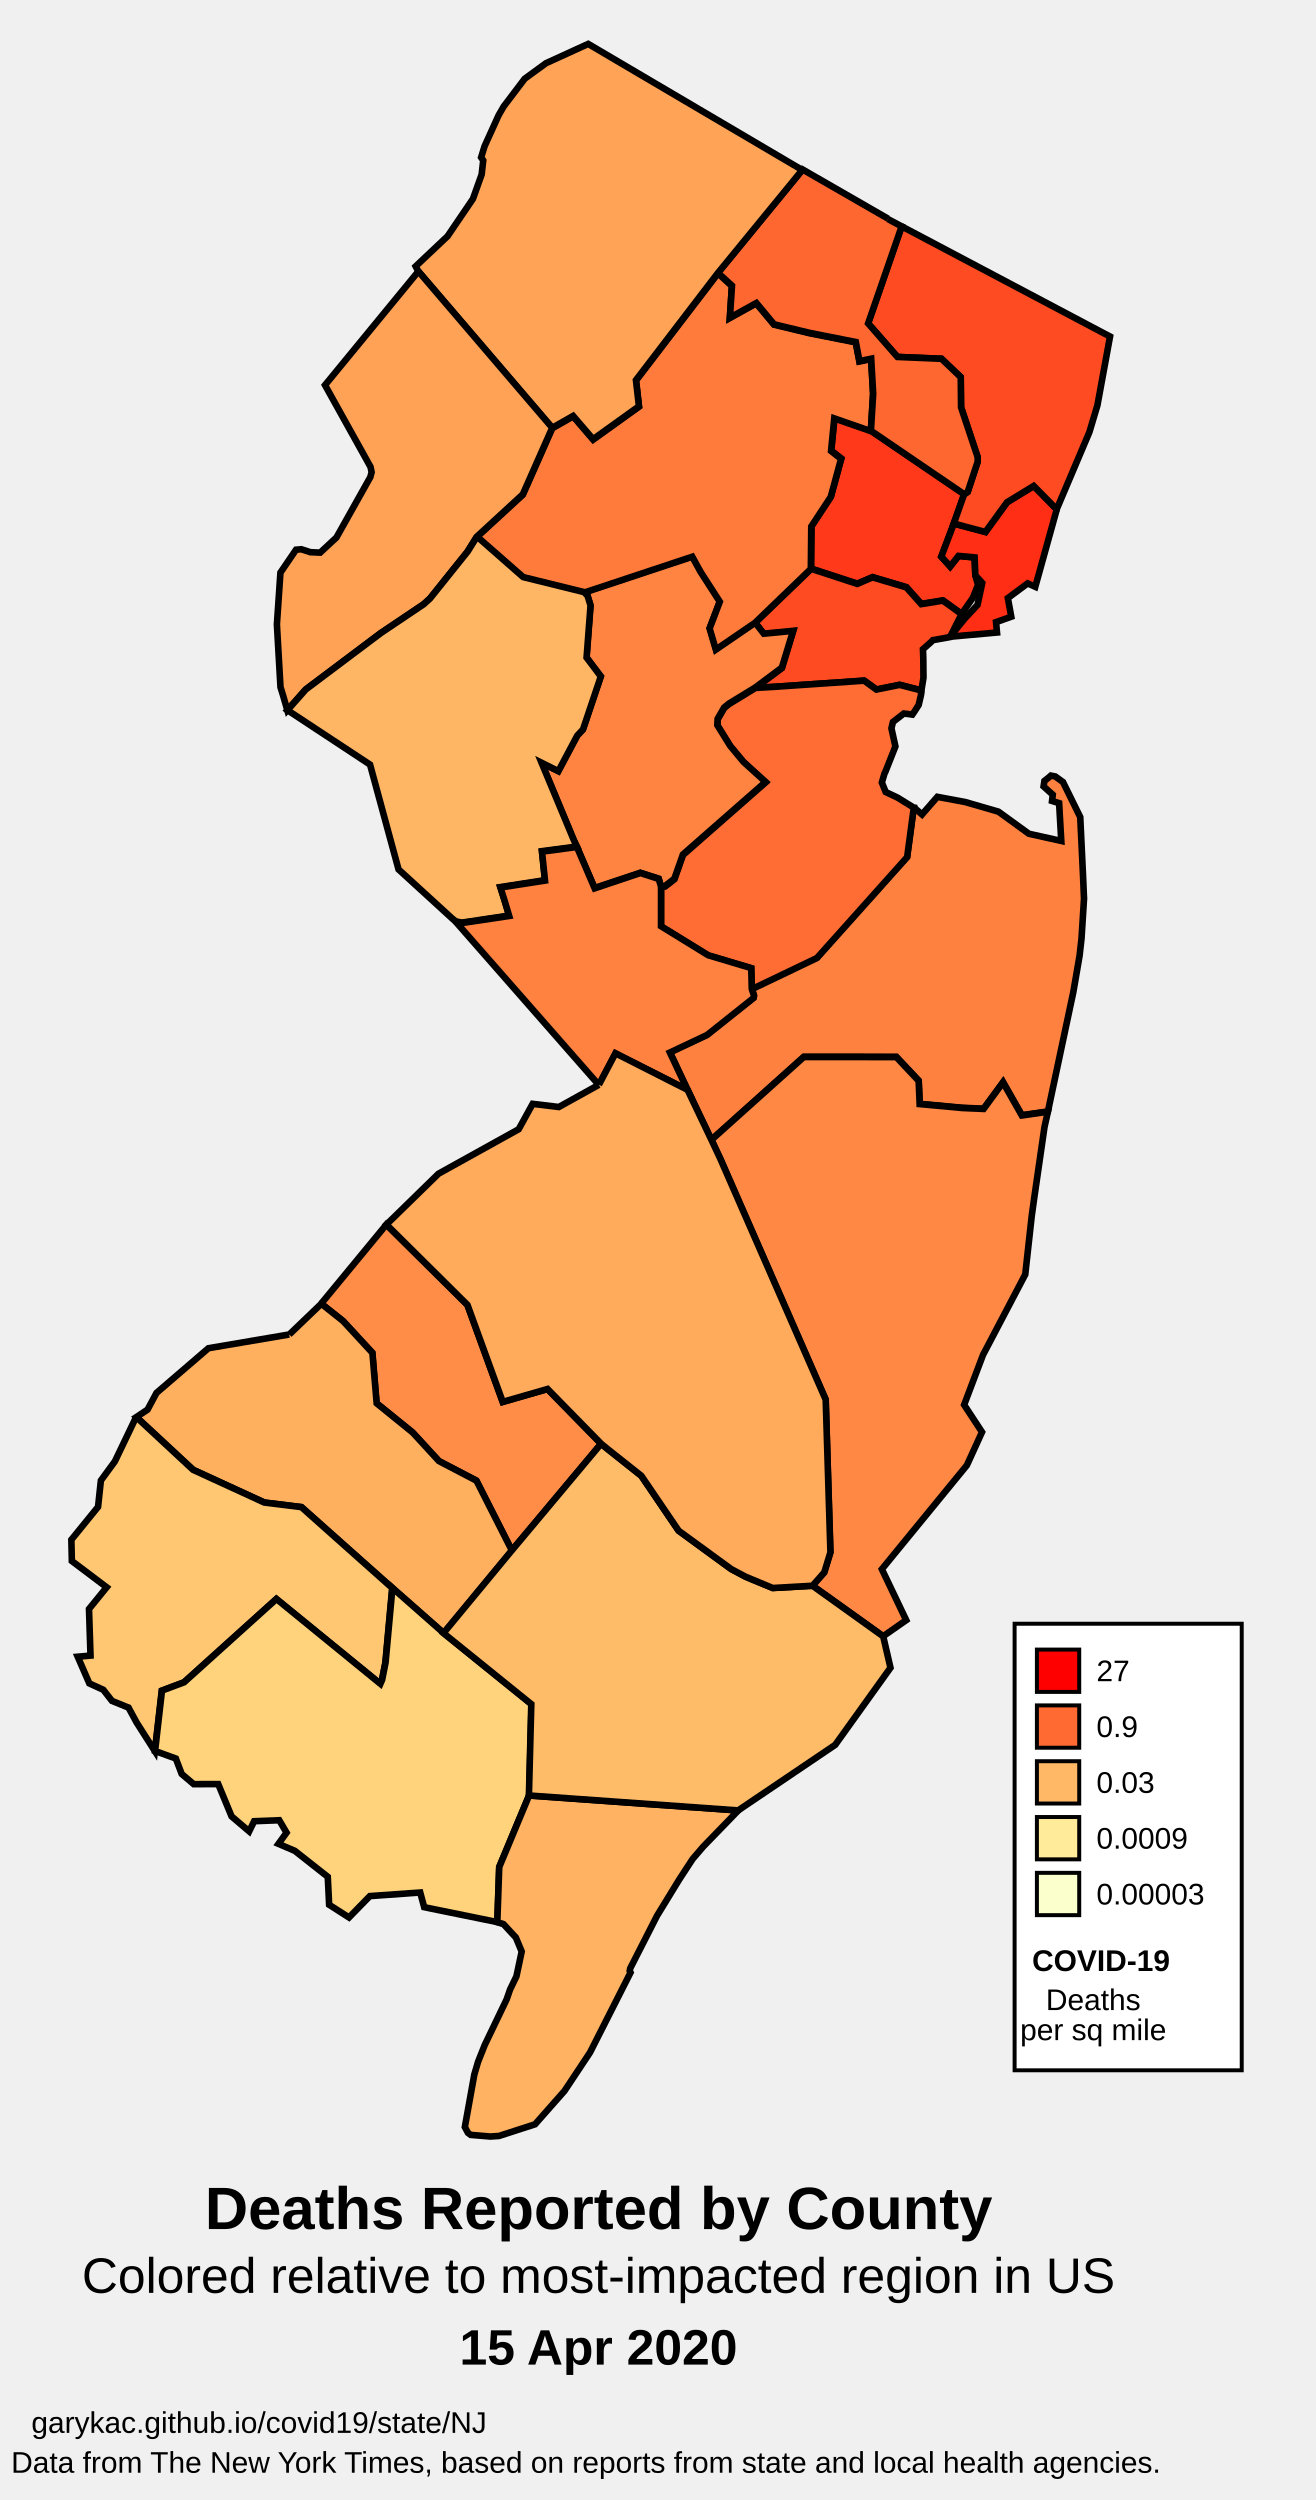
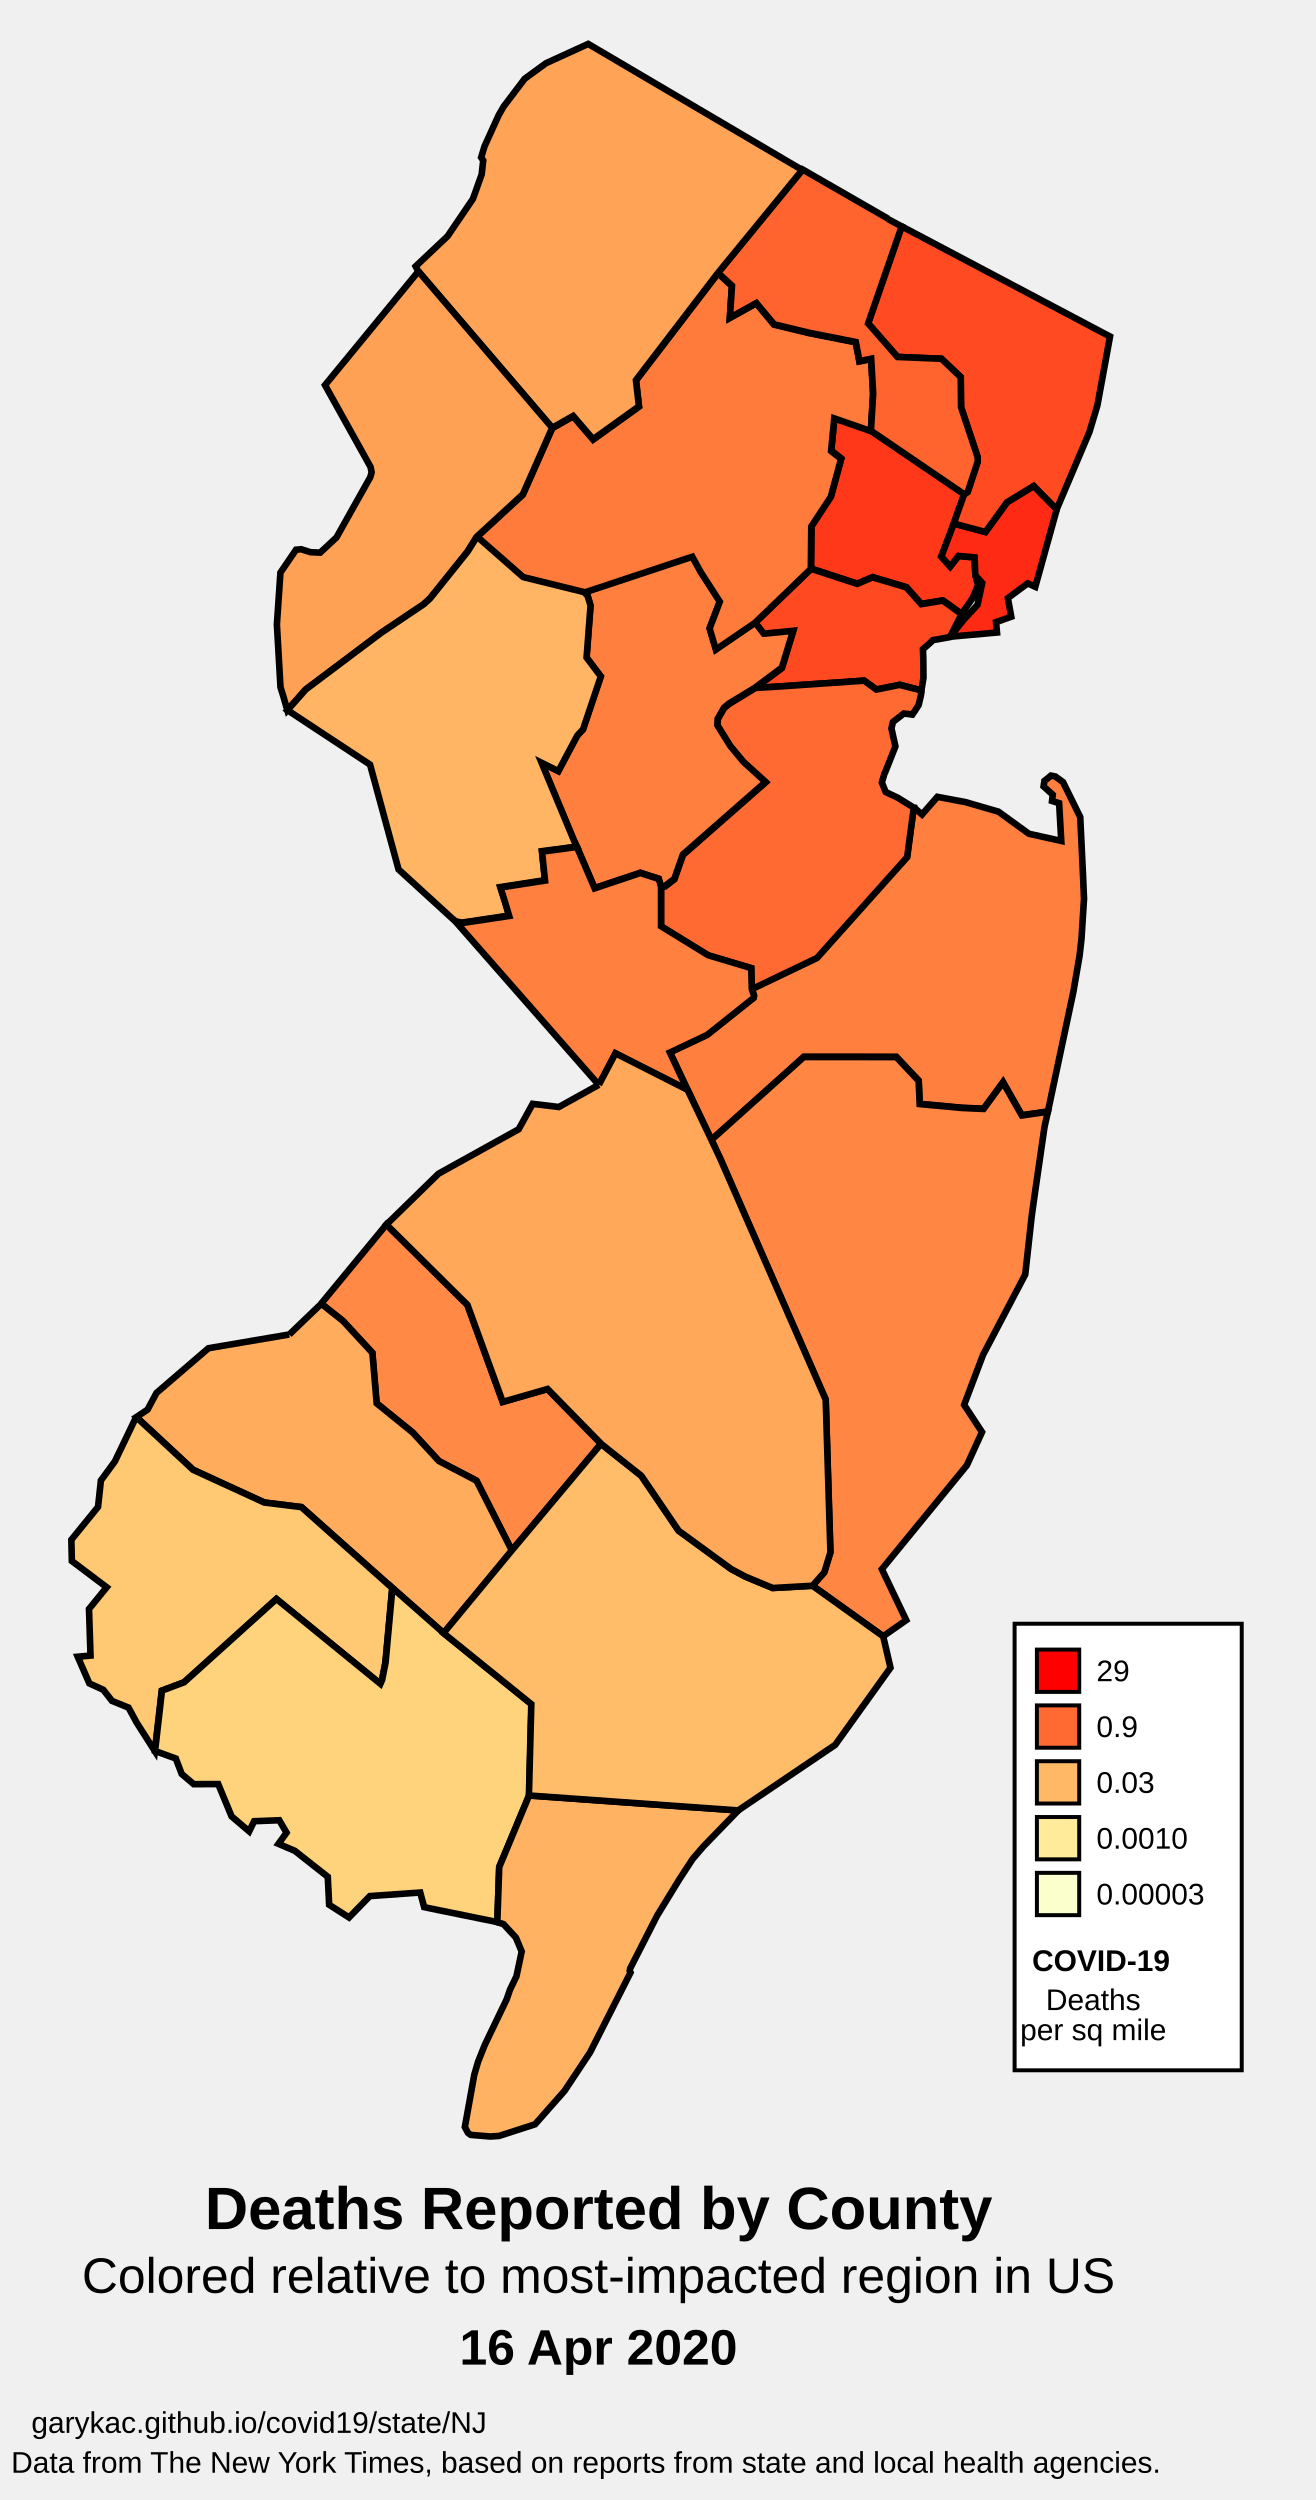
<svg xmlns="http://www.w3.org/2000/svg" width="330" height="627.07" version="1.0" id="svg2">
  <defs id="defs9439" />
  <style id="style6">
  #counties {fill:#d0d0d0;stroke:#000;stroke-width:.178;} 
  #borders {fill:none;stroke:#221e1f;stroke-width:.891;} 
  #separator {fill:none;stroke:#a9a9a9;stroke-width:2.318;}
  #legend-1 {fill:#ff0000;}
  #legend-2 {fill:#ff6a32;}
  #legend-3 {fill:#ffb866;}
  #legend-4 {fill:#ffeb99;}
  #legend-5 {fill:#faffcc;}
-   #c34041 {fill:#ffa256;}
-   #c34039 {fill:#ff4b22;}
-   #c34019 {fill:#ffb664;}
+   #c34041 {fill:#ffa155;}
+   #c34039 {fill:#ff4921;}
+   #c34019 {fill:#ffb563;}
  #c34011 {fill:#ffd27c;}
-   #c34013 {fill:#ff391a;}
-   #c34015 {fill:#ffb05f;}
-   #c34017 {fill:#ff2e14;}
+   #c34013 {fill:#ff3819;}
+   #c34015 {fill:#ffac5c;}
+   #c34017 {fill:#ff2a13;}
  #c34009 {fill:#ffb261;}
-   #c34003 {fill:#ff4b22;}
-   #c34001 {fill:#ffbc68;}
-   #c34007 {fill:#ff8d47;}
-   #c34005 {fill:#ffab5b;}
-   #c34021 {fill:#ff8241;}
-   #c34025 {fill:#ff8140;}
-   #c34037 {fill:#ffa456;}
-   #c34035 {fill:#ff8341;}
-   #c34033 {fill:#ffc772;}
-   #c34031 {fill:#ff6731;}
-   #c34023 {fill:#ff6c34;}
+   #c34003 {fill:#ff4a22;}
+   #c34001 {fill:#ffbc69;}
+   #c34007 {fill:#ff8945;}
+   #c34005 {fill:#ffa85a;}
+   #c34021 {fill:#ff803f;}
+   #c34025 {fill:#ff7f3f;}
+   #c34037 {fill:#ffa356;}
+   #c34035 {fill:#ff7f3f;}
+   #c34033 {fill:#ffc872;}
+   #c34031 {fill:#ff642f;}
+   #c34023 {fill:#ff6a33;}
  #c34027 {fill:#ff7b3c;}
-   #c34029 {fill:#ff8845;}
+   #c34029 {fill:#ff8743;}
 </style>
  <g id="layer1" style="display:inline" transform="translate(0,1.0703125e-5)">
    <g id="g10509" transform="translate(-622.3246,8.460373)">
      <rect y="398.82" x="876.817" height="112.008" width="56.966" id="rect10421" style="fill:#ffffff;fill-opacity:1;stroke:#000000;stroke-width:1;stroke-linecap:round;stroke-linejoin:miter;stroke-miterlimit:4;stroke-dasharray:none;stroke-dashoffset:0;stroke-opacity:1" />
      <rect y="405.301" x="882.409" height="10.615" width="10.615" id="legend-1" style="stroke:#000000;stroke-width:1" />
      <rect style="stroke:#000000;stroke-width:1" id="legend-2" width="10.615" height="10.615" x="882.409" y="419.301" />
      <rect y="433.301" x="882.409" height="10.615" width="10.615" id="legend-3" style="stroke:#000000;stroke-width:1" />
      <rect style="stroke:#000000;stroke-width:1" id="legend-4" width="10.615" height="10.615" x="882.409" y="447.301" />
      <rect y="461.301" x="882.409" height="10.615" width="10.615" id="legend-5" style="stroke:#000000;stroke-width:1" />
      <text id="text10456" y="413.239" x="897.338" style="font-style:normal;font-weight:normal;font-size:7.5px;line-height:125%;font-family:sans-serif;letter-spacing:0px;word-spacing:0px;fill:#000000;fill-opacity:1;stroke:none;stroke-width:1px;stroke-linecap:butt;stroke-linejoin:miter;stroke-opacity:1" xml:space="preserve">
-         <tspan style="font-style:normal;font-variant:normal;font-weight:normal;font-stretch:normal;font-family:Arial;-inkscape-font-specification:Arial" y="413.239" x="897.338" id="tspan10458">27</tspan>
+         <tspan style="font-style:normal;font-variant:normal;font-weight:normal;font-stretch:normal;font-family:Arial;-inkscape-font-specification:Arial" y="413.239" x="897.338" id="tspan10458">29</tspan>
      </text>
      <text xml:space="preserve" style="font-style:normal;font-weight:normal;font-size:7.5px;line-height:125%;font-family:sans-serif;letter-spacing:0px;word-spacing:0px;fill:#000000;fill-opacity:1;stroke:none;stroke-width:1px;stroke-linecap:butt;stroke-linejoin:miter;stroke-opacity:1" x="897.338" y="427.239" id="text10460">
        <tspan id="tspan10462" x="897.338" y="427.239" style="font-style:normal;font-variant:normal;font-weight:normal;font-stretch:normal;font-family:Arial;-inkscape-font-specification:Arial">0.9</tspan>
      </text>
      <text id="text10464" y="441.239" x="897.338" style="font-style:normal;font-weight:normal;font-size:7.5px;line-height:125%;font-family:sans-serif;letter-spacing:0px;word-spacing:0px;fill:#000000;fill-opacity:1;stroke:none;stroke-width:1px;stroke-linecap:butt;stroke-linejoin:miter;stroke-opacity:1" xml:space="preserve">
        <tspan style="font-style:normal;font-variant:normal;font-weight:normal;font-stretch:normal;font-family:Arial;-inkscape-font-specification:Arial" y="441.239" x="897.338" id="tspan10466">0.03</tspan>
      </text>
      <text xml:space="preserve" style="font-style:normal;font-weight:normal;font-size:7.5px;line-height:125%;font-family:sans-serif;letter-spacing:0px;word-spacing:0px;fill:#000000;fill-opacity:1;stroke:none;stroke-width:1px;stroke-linecap:butt;stroke-linejoin:miter;stroke-opacity:1" x="897.338" y="455.239" id="text10468">
-         <tspan id="tspan10470" x="897.338" y="455.239" style="font-style:normal;font-variant:normal;font-weight:normal;font-stretch:normal;font-family:Arial;-inkscape-font-specification:Arial">0.0009</tspan>
+         <tspan id="tspan10470" x="897.338" y="455.239" style="font-style:normal;font-variant:normal;font-weight:normal;font-stretch:normal;font-family:Arial;-inkscape-font-specification:Arial">0.0010</tspan>
      </text>
      <text id="text10472" y="469.239" x="897.338" style="font-style:normal;font-weight:normal;font-size:7.5px;line-height:125%;font-family:sans-serif;letter-spacing:0px;word-spacing:0px;fill:#000000;fill-opacity:1;stroke:none;stroke-width:1px;stroke-linecap:butt;stroke-linejoin:miter;stroke-opacity:1" xml:space="preserve">
        <tspan style="font-style:normal;font-variant:normal;font-weight:normal;font-stretch:normal;font-family:Arial;-inkscape-font-specification:Arial" y="469.239" x="897.338" id="tspan10474">0.00003</tspan>
      </text>
      <g transform="translate(0,-2.192453)" id="g10492">
        <text xml:space="preserve" style="font-style:normal;font-weight:normal;font-size:7.5px;line-height:125%;font-family:sans-serif;text-align:center;letter-spacing:0px;word-spacing:0px;text-anchor:middle;fill:#000000;fill-opacity:1;stroke:none;stroke-width:1px;stroke-linecap:butt;stroke-linejoin:miter;stroke-opacity:1" x="905.319" y="497.919" id="text10480">
          <tspan id="tspan10482" x="905.319" y="497.919" style="font-style:normal;font-variant:normal;font-weight:normal;font-stretch:normal;font-family:Arial;-inkscape-font-specification:Arial;text-align:center;text-anchor:middle">Deaths</tspan>
        </text>
        <text id="text10484" y="505.458" x="905.319" style="font-style:normal;font-weight:normal;font-size:7.5px;line-height:125%;font-family:sans-serif;text-align:center;letter-spacing:0px;word-spacing:0px;text-anchor:middle;fill:#000000;fill-opacity:1;stroke:none;stroke-width:1px;stroke-linecap:butt;stroke-linejoin:miter;stroke-opacity:1" xml:space="preserve">
          <tspan style="font-style:normal;font-variant:normal;font-weight:normal;font-stretch:normal;font-family:Arial;-inkscape-font-specification:Arial;text-align:center;text-anchor:middle" y="505.458" x="905.319" id="tspan10486">per sq mile</tspan>
        </text>
      </g>
      <text id="text10488" y="485.919" x="905.319" style="font-style:normal;font-weight:normal;font-size:7.5px;line-height:125%;font-family:sans-serif;text-align:center;letter-spacing:0px;word-spacing:0px;text-anchor:middle;fill:#000000;fill-opacity:1;stroke:none;stroke-width:1px;stroke-linecap:butt;stroke-linejoin:miter;stroke-opacity:1" xml:space="preserve">
        <tspan style="font-style:normal;font-variant:normal;font-weight:bold;font-stretch:normal;font-family:Arial;-inkscape-font-specification:'Arial Bold';text-align:center;text-anchor:middle" y="485.919" x="905.319" id="tspan10490">COVID-19</tspan>
      </text>
    </g>
    <text xml:space="preserve" style="font-style:normal;font-weight:normal;font-size:7.5px;line-height:125%;font-family:sans-serif;text-align:center;letter-spacing:0px;word-spacing:0px;text-anchor:middle;fill:#000000;fill-opacity:1;stroke:none;stroke-width:1px;stroke-linecap:butt;stroke-linejoin:miter;stroke-opacity:1" x="151.849" y="620.237" id="text10498">
      <tspan id="tspan10500" x="151.849" y="620.237" style="font-style:normal;font-variant:normal;font-weight:normal;font-stretch:normal;font-family:Arial;-inkscape-font-specification:Arial;text-align:center;text-anchor:middle">Data from The New York Times, based on reports from state and local health agencies.</tspan>
    </text>
    <g id="g10510" transform="translate(-504.6264,0.4679467)">
      <text xml:space="preserve" style="font-style:normal;font-weight:normal;font-size:7.5px;line-height:125%;font-family:sans-serif;text-align:center;letter-spacing:0px;word-spacing:0px;text-anchor:middle;fill:#000000;fill-opacity:1;stroke:none;stroke-width:1px;stroke-linecap:butt;stroke-linejoin:miter;stroke-opacity:1" x="661.613" y="558.64" id="text10502">
        <tspan id="tspan10504" x="661.613" y="558.64" style="font-style:normal;font-variant:normal;font-weight:bold;font-stretch:normal;font-size:15px;font-family:Arial;-inkscape-font-specification:'Arial Bold';text-align:center;text-anchor:middle">Deaths Reported by County</tspan>
      </text>
      <text id="text10506" y="574.64" x="661.57" style="font-style:normal;font-weight:normal;font-size:7.5px;line-height:125%;font-family:sans-serif;text-align:center;letter-spacing:0px;word-spacing:0px;text-anchor:middle;fill:#000000;fill-opacity:1;stroke:none;stroke-width:1px;stroke-linecap:butt;stroke-linejoin:miter;stroke-opacity:1" xml:space="preserve">
        <tspan style="font-style:normal;font-variant:normal;font-weight:normal;font-stretch:normal;font-size:12.5px;font-family:Arial;-inkscape-font-specification:Arial;text-align:center;text-anchor:middle" y="574.64" x="661.57" id="tspan10508">Colored relative to most-impacted region in US</tspan>
      </text>
      <text xml:space="preserve" style="font-style:normal;font-weight:normal;font-size:7.5px;line-height:125%;font-family:sans-serif;text-align:center;letter-spacing:0px;word-spacing:0px;text-anchor:middle;fill:#000000;fill-opacity:1;stroke:none;stroke-width:1px;stroke-linecap:butt;stroke-linejoin:miter;stroke-opacity:1" x="661.57" y="592.64" id="text10536">
-         <tspan id="tspan10538" x="661.57" y="592.64" style="font-style:normal;font-variant:normal;font-weight:bold;font-stretch:normal;font-size:12.5px;font-family:Arial;-inkscape-font-specification:'Arial Bold';text-align:center;text-anchor:middle">15 Apr 2020</tspan>
+         <tspan id="tspan10538" x="661.57" y="592.64" style="font-style:normal;font-variant:normal;font-weight:bold;font-stretch:normal;font-size:12.5px;font-family:Arial;-inkscape-font-specification:'Arial Bold';text-align:center;text-anchor:middle">16 Apr 2020</tspan>
      </text>
    </g>
    <text id="text10516" y="610.237" x="7.866" style="font-style:normal;font-weight:normal;font-size:7.5px;line-height:125%;font-family:sans-serif;text-align:end;letter-spacing:0px;word-spacing:0px;text-anchor:end;fill:#000000;fill-opacity:1;stroke:none;stroke-width:1px;stroke-linecap:butt;stroke-linejoin:miter;stroke-opacity:1" xml:space="preserve">
      <tspan style="font-style:normal;font-variant:normal;font-weight:normal;font-stretch:normal;font-family:Arial;-inkscape-font-specification:Arial;text-align:start;text-anchor:start" y="610.237" x="7.866" id="tspan10518">garykac.github.io/covid19/state/NJ</tspan>
    </text>
  </g>
  <g id="layer2" style="display:inline;fill:#fff;stroke:#000;stroke-width:.178;" transform="translate(0,1.0703125e-5)">
    <g id="g25761" transform="matrix(9.136597,1.812447,-1.812447,9.136597,-7596.108,-3365.373)">
      <path id="c34025" d="m 898.58,212.247 0.259,0.148 0.313,-0.546 0.762,-0.009 0.929,0.08 0.919,0.424 0.894,0.021 -0.255,-0.987 -0.198,-0.021 -0.014,-0.169 -0.286,-0.171 -0.007,-0.149 0.089,-0.105 0.055,-0.07 0.121,0 0.232,0.107 0.639,0.835 0.385,1.55 0.13,0.535 0.011,0.04 0.144,1.075 0.039,0.467 0.025,0.99 -0.045,3.287 -0.669,0.236 -0.669,-0.774 -0.374,0.802 -0.571,0.088 -1.144,0.119 -0.148,-0.609 -0.715,-0.51 -2.444,0.483 -2.007,2.676 -0.893,-1.196 -0.665,-0.901 0.891,-0.659 1.034,-1.221 0,-0.06 -0.095,-0.168 1.559,-1.166 1.854,-3.136 -0.084,-1.347" style="stroke:#000" />
      <path id="c34029" d="m 894.98,222.097 2.007,-2.676 2.444,-0.483 0.715,0.51 0.148,0.609 1.144,-0.119 0.571,-0.088 0.374,-0.802 0.669,0.774 0.669,-0.235 -0.009,0.426 0.098,1.879 0.03,0.523 0.136,1.59 -0.694,2.345 -0.237,1.418 0.615,0.626 -0.226,0.956 -1.701,3.19 0.91,1.219 -0.524,0.546 -2.134,-0.967 0.241,-0.415 0.057,-0.562 -0.925,-4.009 -4.042,-5.804 -0.337,-0.458" style="stroke:#000" />
      <path id="c34013" d="m 895.48,202.527 2.797,1.189 -0.121,0.829 -0.158,0.939 0.285,0.213 0.165,-0.321 0.434,-0.045 0.112,0.469 0.122,0.237 -0.07,0.371 -0.211,0.481 -0.566,-0.259 -0.552,0.206 -0.482,-0.364 -0.945,-0.088 -0.37,0.253 -1.3,-0.157 -0.211,-1.122 0.359,-0.884 0.074,-1.059 -0.306,-0.156 -0.086,-0.878 1.032,0.144" style="stroke:#000" />
      <path id="c34039" d="m 894.62,206.487 1.3,0.157 0.37,-0.253 0.945,0.088 0.482,0.364 0.552,-0.206 0.566,0.259 -0.186,0.666 -0.356,0.141 -0.08,0.03 -0.039,0.06 -0.176,0.232 0.056,0.236 0.107,0.515 0.012,0.346 -0.604,-0.034 -0.589,0.246 -0.371,-0.171 -2.349,0.636 -0.483,0.125 0.595,-0.661 0.103,-1.03 -0.758,0.228 -0.293,-0.251 1.196,-1.719" style="stroke:#000" />
      <path id="c34017" d="m 900.8,203.627 -0.162,2.161 -0.22,-0.05 -0.445,0.492 0.187,0.474 -0.373,0.223 0.079,0.269 -1.218,0.357 0.287,-0.545 0.272,-0.441 0.01,-0.602 -0.223,-0.167 -0.112,-0.469 -0.434,0.045 -0.165,0.321 -0.285,-0.213 0.158,-0.939 0.88,0.058 0.415,-0.899 0.62,-0.571 0.729,0.496" style="stroke:#000" />
      <path id="c34003" d="m 895.22,196.967 6.081,1.819 0.027,1.884 -0.071,0.747 -0.46,2.211 -0.729,-0.496 -0.62,0.571 -0.415,0.899 -0.88,-0.058 0.121,-0.829 0.08,-0.08 0.105,-0.85 -0.025,-0.122 -0.699,-1.228 -0.166,-0.795 -0.605,-0.384 -1.173,0.182 -0.95,-0.732 0.378,-2.739" style="stroke:#000" />
      <path id="c34023" d="m 898.17,209.117 0.016,0.129 -0.009,0.273 -0.076,0.195 -0.041,0.094 -0.112,0.006 -0.119,0.01 -0.242,0.28 -0.007,0.176 0.2,0.457 -0.135,0.737 -0.011,0.03 -0.023,0.257 0.151,0.231 0.343,0.086 0.471,0.176 0.01,0 0.084,1.347 -1.854,3.136 -1.559,1.166 -0.124,-0.548 -1.204,-0.114 -1.398,-0.52 -0.207,-1.046 0.105,-0.03 0.209,-0.241 0.099,-0.686 1.802,-2.349 -0.687,-0.414 -0.435,-0.353 -0.449,-0.481 -0.025,-0.168 0.112,-0.331 0.105,-0.129 0.617,-0.568 0.483,-0.125 2.349,-0.636 0.371,0.171 0.589,-0.246 0.604,0.034" style="stroke:#000" />
      <path id="c34035" d="m 893.42,208.197 0.293,0.251 0.758,-0.228 -0.103,1.03 -0.595,0.661 -0.617,0.568 -0.105,0.129 -0.112,0.331 0.025,0.168 0.449,0.481 0.435,0.353 0.687,0.414 -1.802,2.349 -0.099,0.686 -0.209,0.241 -0.105,0.03 -0.102,-0.191 -0.515,-0.06 -1.127,0.644 -0.69,-1.004 -0.107,-0.144 -1.263,-1.884 0.487,0.132 0.313,-1.038 0.119,-0.191 0.193,-1.494 -0.475,-0.424 -0.168,-1.395 -0.128,-0.24 -0.112,-0.08 2.676,-1.519 0.299,0.356 0.664,0.688 -0.129,0.761 0.275,0.524 0.891,-0.909" style="stroke:#000" />
      <path id="c34027" d="m 890.61,199.167 0.438,0.266 0.113,0.856 0.621,-0.526 0.58,0.47 0.98,0.04 1.272,0 0.196,0.485 0.297,-0.125 0.236,0.911 0.135,0.993 -1.032,-0.144 0.086,0.878 0.306,0.156 -0.074,1.059 -0.359,0.884 0.211,1.122 -1.196,1.719 -0.891,0.909 -0.275,-0.524 0.129,-0.761 -0.664,-0.688 -0.299,-0.356 -2.676,1.519 -1.688,-0.078 -1.431,-0.828 0.994,-1.361 0.429,-1.911 0.491,-0.425 0.65,0.51 1.038,-1.109 -0.216,-0.676 1.599,-3.251" style="stroke:#000" />
      <path id="c34031" d="m 894.82,196.847 0.401,0.121 -0.378,2.739 0.95,0.732 1.173,-0.182 0.605,0.384 0.166,0.795 0.699,1.228 0.025,0.122 -0.105,0.85 -0.08,0.08 -2.797,-1.189 -0.135,-0.993 -0.236,-0.911 -0.297,0.125 -0.196,-0.485 -1.272,0 -0.98,-0.04 -0.58,-0.47 -0.621,0.526 -0.113,-0.856 -0.438,-0.266 1.694,-3.173 2.516,0.852" style="stroke:#000" />
      <path id="c34037" d="m 892.3,195.997 -1.694,3.173 -1.599,3.251 0.216,0.676 -1.038,1.109 -0.65,-0.51 -0.491,0.425 -4.356,-3.432 -0.096,-0.119 0.685,-0.963 0.474,-1.118 0.103,-0.692 -0.032,-0.378 -0.071,-0.07 0.032,-0.313 0.209,-0.892 0.087,-0.257 0.41,-0.843 0.481,-0.522 1.014,-0.731 6.315,2.209" style="stroke:#000" />
      <path id="c34041" d="m 882.69,200.687 4.356,3.432 -0.429,1.911 -0.994,1.361 -0.166,0.44 -0.749,1.439 -0.137,0.185 -0.979,0.983 -1.688,1.884 -0.376,0.644 -0.187,-0.362 -0.114,-0.209 -0.424,-1.64 -0.178,-1.387 0.292,-0.686 0.136,-0.04 0.257,0.03 0.26,-0.04 0.351,-0.486 0.578,-1.771 0.009,-0.135 -0.057,-0.136 -1.631,-1.922 1.872,-3.496" style="stroke:#000" />
      <path id="c34019" d="m 885.63,207.387 1.431,0.828 1.688,0.078 0.112,0.08 0.128,0.24 0.168,1.395 0.475,0.424 -0.193,1.494 -0.119,0.191 -0.313,1.038 -0.487,-0.132 1.263,1.884 0.107,0.144 -0.896,0.304 0.231,0.75 -1.141,0.416 0.179,0.327 0.201,0.379 -1.211,0.435 -0.168,0 -0.114,-0.06 -1.671,-1.013 -1.302,-2.619 -2.466,-1.005 0.376,-0.644 1.688,-1.884 0.979,-0.983 0.137,-0.185 0.749,-1.439 0.166,-0.44" style="stroke:#000" />
      <path id="c34021" d="m 889.89,215.057 0.69,1.004 1.127,-0.644 0.515,0.06 0.102,0.191 0.207,1.046 1.398,0.52 1.204,0.114 0.124,0.548 0.095,0.168 0,0.06 -1.034,1.221 -0.891,0.659 0.665,0.901 -2.096,-0.588 -0.273,0.918 -4.636,-3.561 0.168,0 1.211,-0.435 -0.201,-0.379 -0.179,-0.327 1.141,-0.416 -0.231,-0.75 0.896,-0.304" style="stroke:#000" />
      <path id="c34007" d="m 885.53,228.467 1.309,-2.433 2.562,1.698 1.44,2.377 1.115,-0.576 1.705,1.167 -1.801,3.288 -1.304,-1.662 -1.094,-0.321 -0.843,-0.617 -1.105,-0.583 -0.377,-1.311 -0.94,-0.685 -0.667,-0.344" style="stroke:#000" />
      <path id="c34015" d="m 884.85,229.447 0.686,-0.981 0.667,0.344 0.94,0.685 0.377,1.311 1.105,0.583 0.843,0.617 1.094,0.321 1.304,1.662 -1.371,2.54 -1.592,-0.925 -2.823,-1.661 -1.006,0.073 -2.052,-0.491 -1.777,-1.097 0.256,-0.255 0.149,-0.489 1.138,-1.452 2.061,-0.786" style="stroke:#000" />
      <path id="c34033" d="m 881.24,232.427 1.777,1.097 2.052,0.491 1.006,-0.073 2.823,1.661 0.21,2.007 0,0.476 -0.025,0.113 -3.19,-1.696 -2.002,2.684 -0.542,0.336 0.134,1.632 -0.632,-0.66 -0.291,-0.351 -0.473,-0.091 -0.287,-0.248 -0.402,-0.095 -0.447,-0.644 0.332,-0.097 -0.284,-1.223 0.353,-0.666 -1.057,-0.511 -0.125,-0.56 0.533,-1.007 -0.063,-0.712 0.269,-0.578 0.329,-1.282" style="stroke:#000" />
      <path id="c34011" d="m 893.6,240.367 -0.413,2.044 0.238,1.466 -2.01,-0.011 -0.182,-0.367 -1.311,0.359 -0.439,0.674 -0.591,-0.232 -0.183,-0.731 -1.006,-0.513 -0.469,-0.099 0.155,-0.338 -0.258,-0.29 -0.658,0.157 -0.078,0.294 -0.543,-0.303 -0.522,-0.783 -0.648,0.13 -0.37,-0.206 -0.236,-0.377 -0.588,-0.09 -0.134,-1.632 0.542,-0.336 2.002,-2.684 3.19,1.696 0.025,-0.113 0,-0.476 -0.21,-2.007 1.592,0.925 2.692,1.415 0.416,2.426" style="stroke:#000" />
      <path id="c34009" d="m 893.6,240.367 5.604,-0.701 -0.733,1.134 -0.218,0.387 -0.248,0.617 -0.394,1.067 -0.433,1.53 0,0.07 0.007,0.01 0.023,0.03 -0.651,2.323 -0.472,1.148 -0.604,1.038 -0.891,0.497 -0.225,0.06 -0.53,0.06 -0.082,-0.04 -0.112,-0.137 -0.025,-1.437 0.032,-0.355 0.089,-0.481 0.339,-1.318 0.039,-0.28 0.099,-0.38 0.009,-0.682 -0.227,-0.339 -0.396,-0.289 -0.175,-0.02 -0.238,-1.466 0.413,-2.044" style="stroke:#000" />
      <path id="c34001" d="m 902.12,234.307 0.357,0.792 -1.056,2.326 -2.221,2.241 -5.604,0.701 -0.416,-2.426 -2.692,-1.415 1.371,-2.54 1.801,-3.288 0.242,0.128 0.986,0.507 1.273,1.255 1.59,0.738 0.426,0.128 0.77,0.154 1.038,-0.268 2.134,0.967" style="stroke:#000" />
      <path id="c34005" d="m 891.72,221.227 0.273,-0.918 2.096,0.588 0.893,1.196 0.337,0.458 4.042,5.804 0.925,4.009 -0.057,0.562 -0.241,0.415 -1.038,0.268 -0.77,-0.154 -0.426,-0.128 -1.59,-0.738 -1.273,-1.255 -0.986,-0.507 -0.242,-0.128 -1.705,-1.167 -1.115,0.576 -1.44,-2.377 -2.562,-1.698 1.109,-1.616 1.885,-1.595 0.236,-0.743 0.707,-0.054 0.942,-0.797" style="stroke:#000" />
    </g>
  </g>
</svg>
